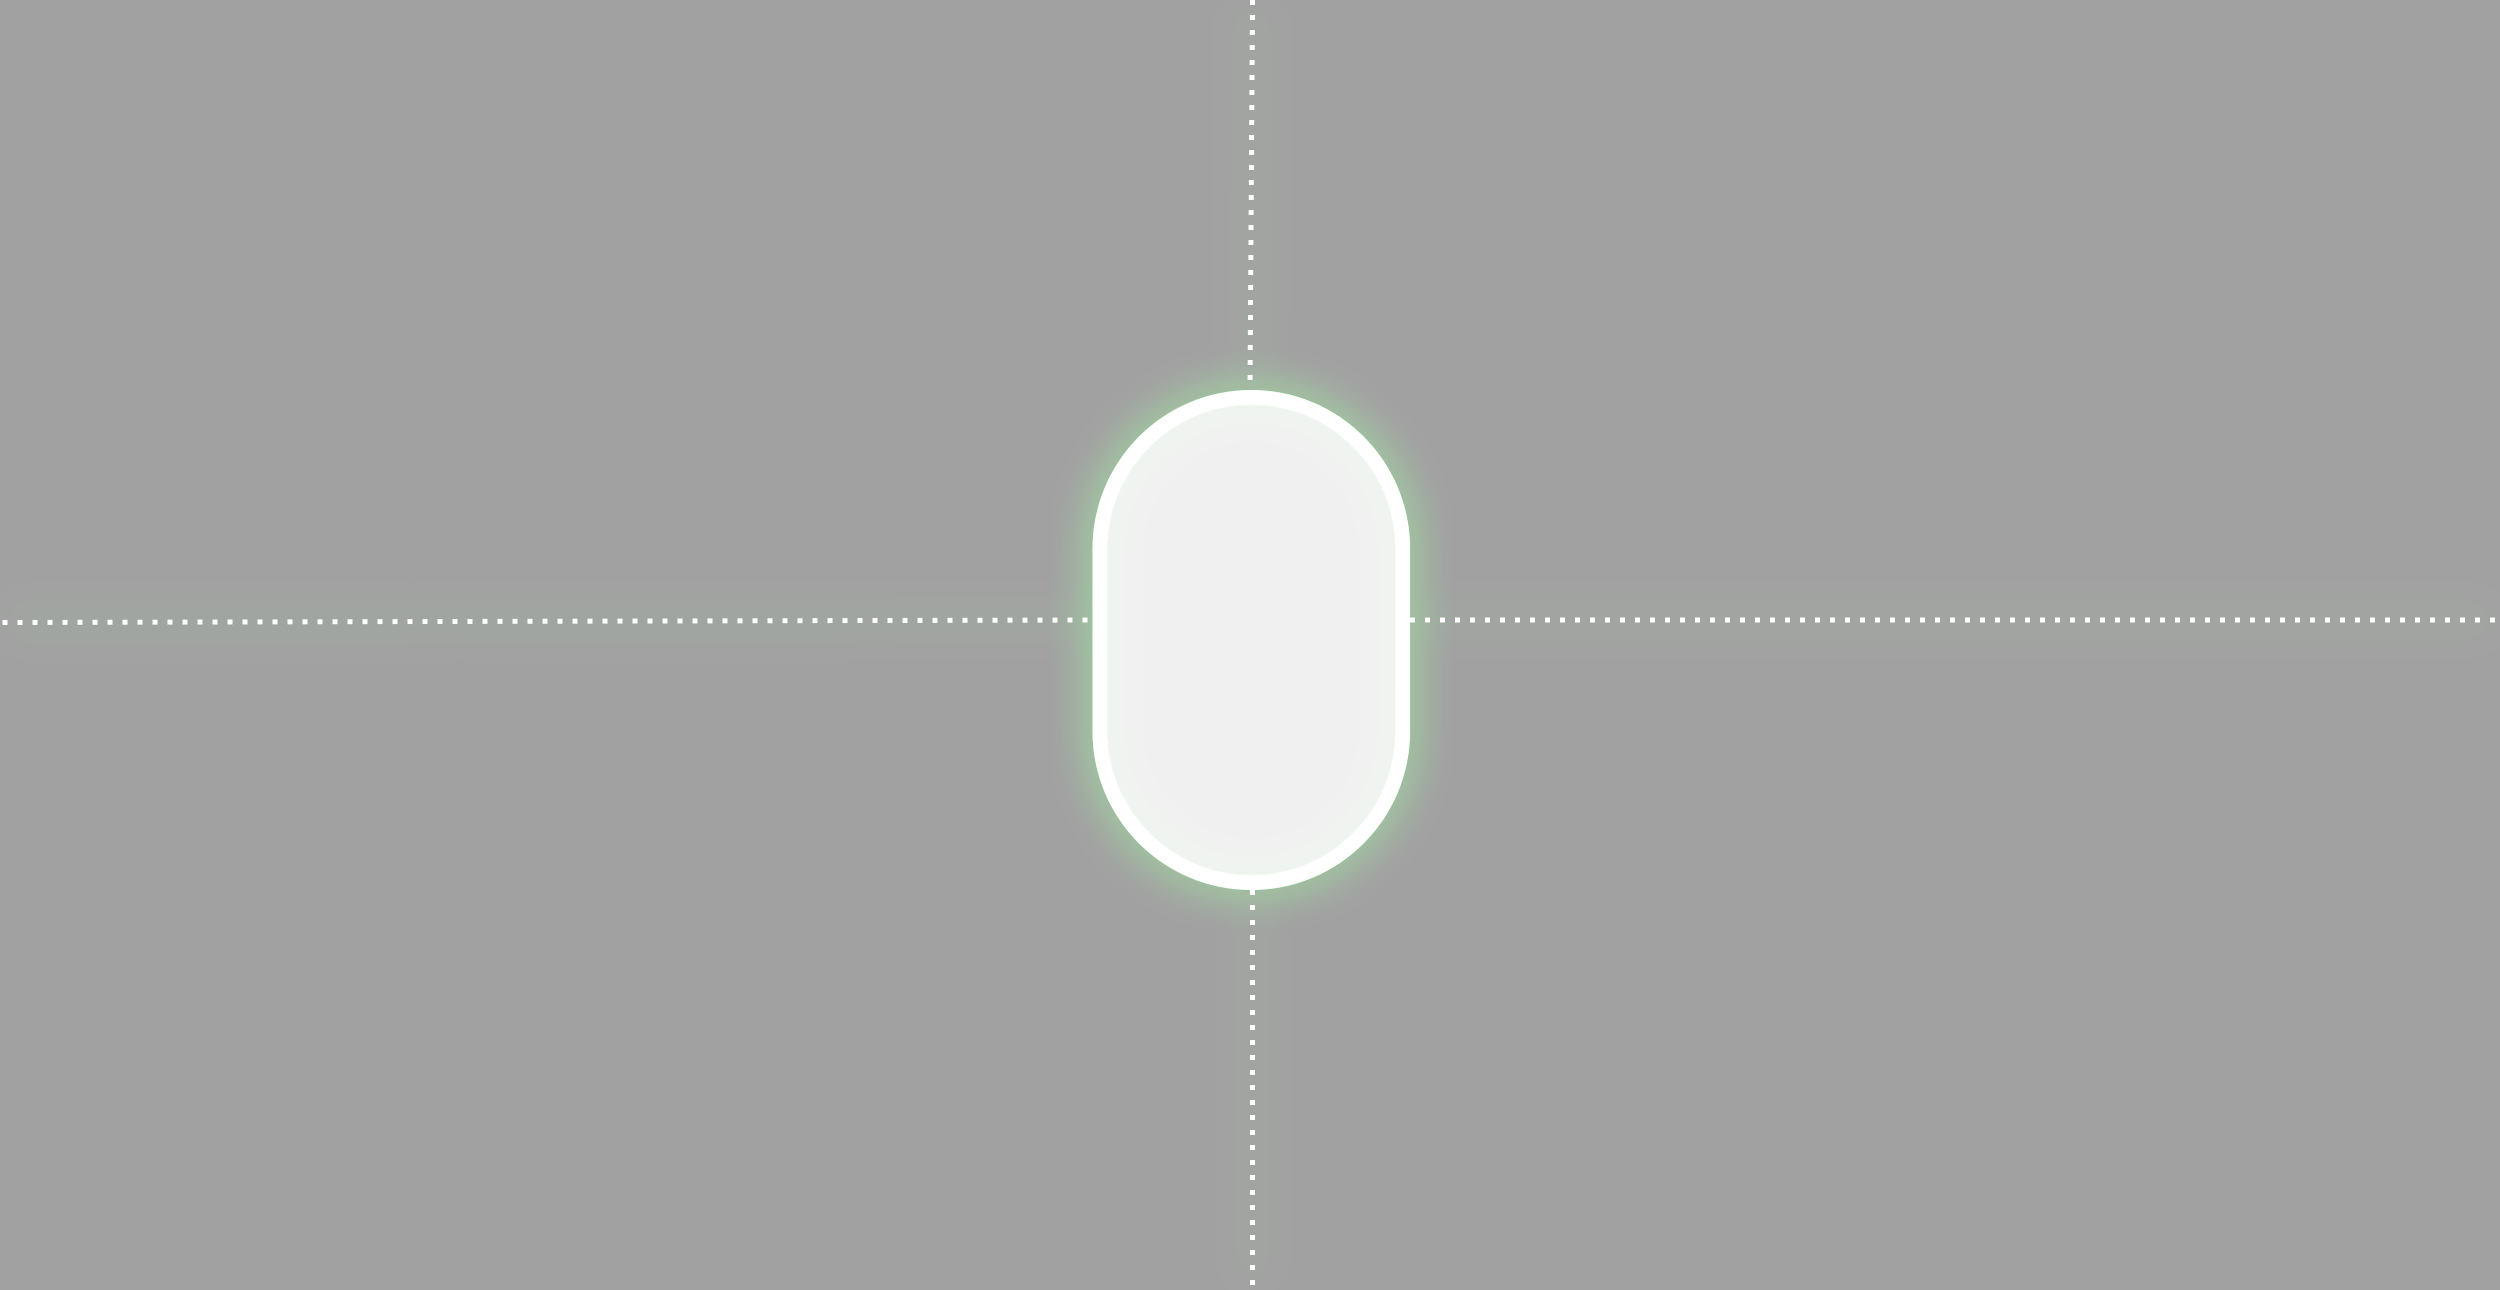
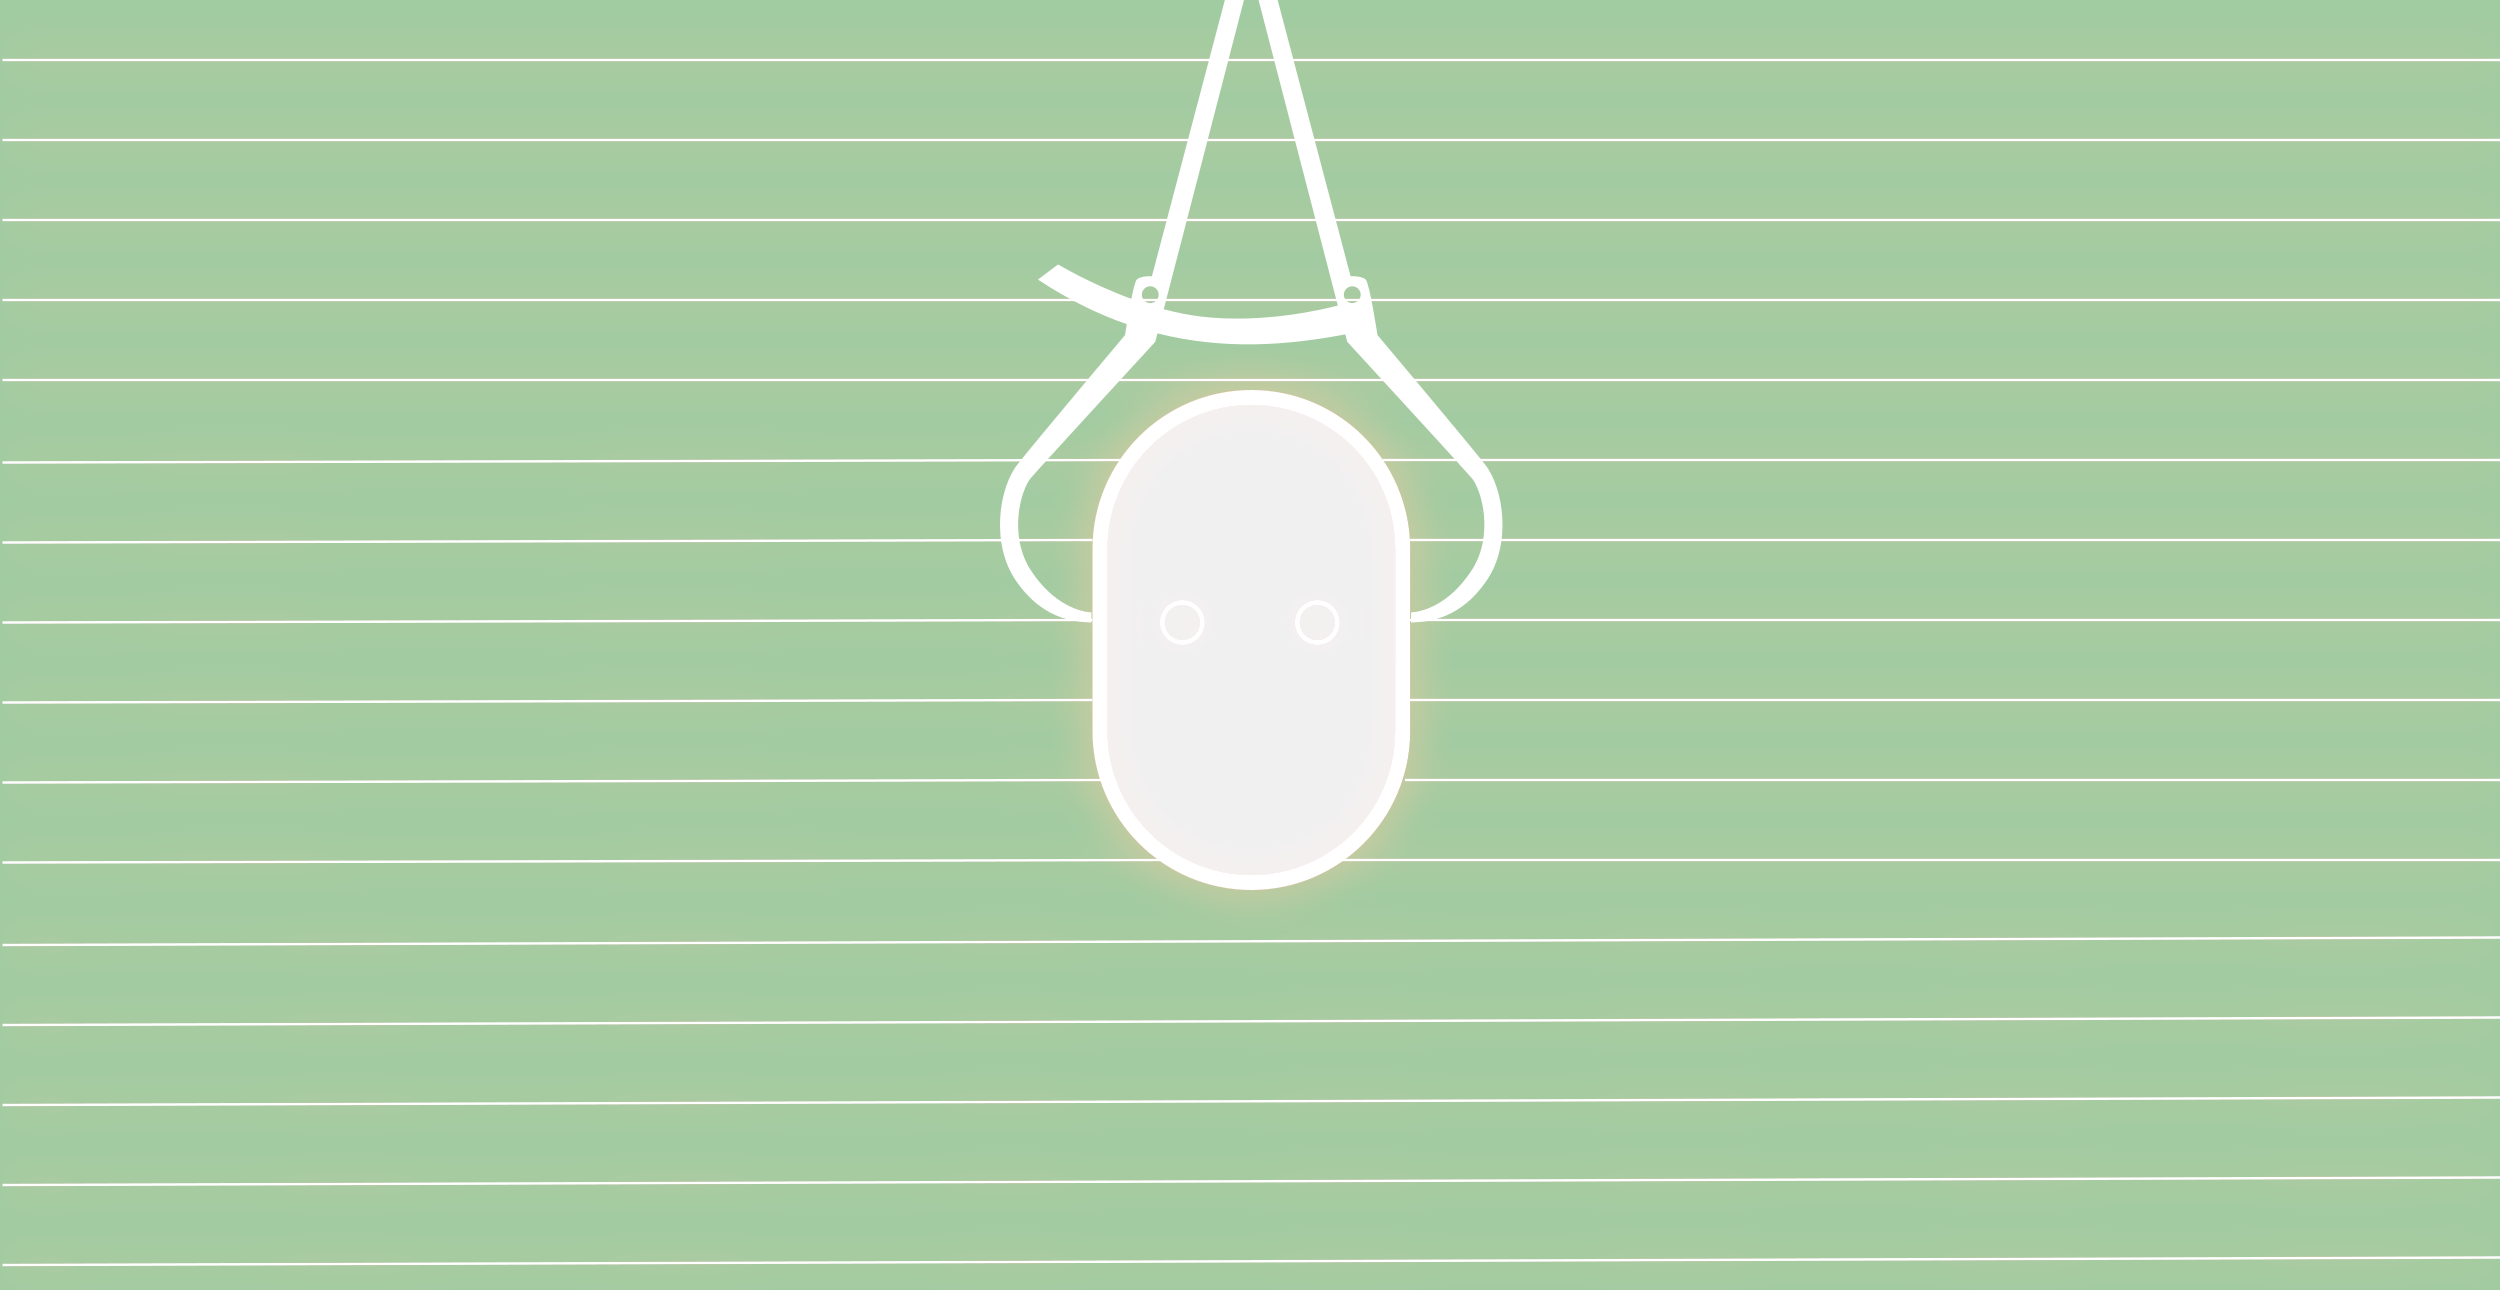
<svg xmlns="http://www.w3.org/2000/svg" width="1000" height="516" viewBox="0 0 1000 516" fill="none">
  <g clip-path="url(#clip0)">
-     <path fill-rule="evenodd" clip-rule="evenodd" d="M1000 0H0V516H1000V0ZM500.5 156C465.43 156 437 184.43 437 219.5V292.5C437 327.57 465.43 356 500.5 356C535.57 356 564 327.57 564 292.5V219.5C564 184.43 535.57 156 500.5 156Z" fill="black" fill-opacity="0.33" />
+     <path fill-rule="evenodd" clip-rule="evenodd" d="M1000 0H0V516H1000V0ZM500.5 156C465.43 156 437 184.43 437 219.5V292.5C437 327.57 465.43 356 500.5 356C535.57 356 564 327.57 564 292.5V219.5C564 184.43 535.57 156 500.5 156Z" fill="#038100" fill-opacity="0.33" />
    <g style="mix-blend-mode:lighten" filter="url(#filter0_d)">
-       <path d="M564 248L1001 248" stroke="white" stroke-width="2" stroke-dasharray="2 4" />
+       <path d="M558.065 219.543L558.053 292.475L564.068 292.477L564.08 219.544L558.065 219.543ZM443.015 292.457L443.027 219.525L437.012 219.523L437 292.456L443.015 292.457ZM500.525 349.985C468.758 349.98 443.01 324.223 443.015 292.457L437 292.456C436.995 327.544 465.435 355.994 500.523 356L500.525 349.985ZM558.053 292.475C558.047 324.242 532.292 349.99 500.525 349.985L500.523 356C535.613 356.006 564.062 327.565 564.068 292.477L558.053 292.475ZM500.555 162.015C532.322 162.02 558.07 187.777 558.065 219.543L564.08 219.544C564.085 184.456 535.645 156.006 500.556 156L500.555 162.015ZM500.556 156C465.468 155.994 437.017 184.435 437.012 219.523L443.027 219.525C443.032 187.758 468.789 162.01 500.555 162.015L500.556 156Z" fill="white" />
    </g>
    <g style="mix-blend-mode:lighten" filter="url(#filter1_d)">
-       <path d="M501 356L501 518" stroke="white" stroke-width="2" stroke-dasharray="2 4" />
+       <path d="M564 248L1001 248" stroke="white" />
    </g>
    <g style="mix-blend-mode:lighten" filter="url(#filter2_d)">
-       <path d="M558.065 219.543L558.053 292.475L564.068 292.477L564.08 219.544L558.065 219.543ZM443.015 292.457L443.027 219.525L437.012 219.523L437 292.456L443.015 292.457ZM500.525 349.985C468.758 349.98 443.01 324.223 443.015 292.457L437 292.456C436.995 327.544 465.435 355.994 500.523 356L500.525 349.985ZM558.053 292.475C558.047 324.242 532.292 349.99 500.525 349.985L500.523 356C535.613 356.006 564.062 327.565 564.068 292.477L558.053 292.475ZM500.555 162.015C532.322 162.02 558.07 187.777 558.065 219.543L564.08 219.544C564.085 184.456 535.645 156.006 500.556 156L500.555 162.015ZM500.556 156C465.468 155.994 437.017 184.435 437.012 219.523L443.027 219.525C443.032 187.758 468.789 162.01 500.555 162.015L500.556 156Z" fill="white" />
+       <path d="M564 280L1001 280" stroke="white" />
    </g>
    <g style="mix-blend-mode:lighten" filter="url(#filter3_d)">
-       <path d="M1 249L437 248" stroke="white" stroke-width="2" stroke-dasharray="2 4" />
+       <path d="M562 312L1001 312" stroke="white" />
    </g>
    <g style="mix-blend-mode:lighten" filter="url(#filter4_d)">
-       <path d="M501 0L500 156" stroke="white" stroke-width="2" stroke-dasharray="2 4" />
-     </g>
+       <path d="M537 344L1001 344" stroke="white" />
+     </g>
+     <g style="mix-blend-mode:lighten" filter="url(#filter5_d)">
+       <path d="M564 216L1001 216" stroke="white" />
+     </g>
+     <g style="mix-blend-mode:lighten" filter="url(#filter6_d)">
+       <path d="M553 184L1001 184" stroke="white" />
+     </g>
+     <g style="mix-blend-mode:lighten" filter="url(#filter7_d)">
+       <path d="M1 152L1001 152" stroke="white" />
+     </g>
+     <g style="mix-blend-mode:lighten" filter="url(#filter8_d)">
+       <path d="M1 120L1001 120" stroke="white" />
+     </g>
+     <g style="mix-blend-mode:lighten" filter="url(#filter9_d)">
+       <path d="M1 88L1001 88" stroke="white" />
+     </g>
+     <g style="mix-blend-mode:lighten" filter="url(#filter10_d)">
+       <path d="M1 56L1001 56" stroke="white" />
+     </g>
+     <g style="mix-blend-mode:lighten" filter="url(#filter11_d)">
+       <path d="M1 24L1001 24" stroke="white" />
+     </g>
+     <g style="mix-blend-mode:lighten" filter="url(#filter12_d)">
+       <path d="M564 -8L1001 -8" stroke="white" />
+     </g>
+     <g style="mix-blend-mode:lighten" filter="url(#filter13_d)">
+       <path d="M1 249L437 248" stroke="white" />
+     </g>
+     <g style="mix-blend-mode:lighten" filter="url(#filter14_d)">
+       <path d="M1 281L437 280" stroke="white" />
+     </g>
+     <g style="mix-blend-mode:lighten" filter="url(#filter15_d)">
+       <path d="M1 313L442 312" stroke="white" />
+     </g>
+     <g style="mix-blend-mode:lighten" filter="url(#filter16_d)">
+       <path d="M1 345L470 344" stroke="white" />
+     </g>
+     <g style="mix-blend-mode:lighten" filter="url(#filter17_d)">
+       <path d="M1 378L1001 375" stroke="white" />
+     </g>
+     <g style="mix-blend-mode:lighten" filter="url(#filter18_d)">
+       <path d="M1 410L1001 407" stroke="white" />
+     </g>
+     <g style="mix-blend-mode:lighten" filter="url(#filter19_d)">
+       <path d="M1 442L1001 439" stroke="white" />
+     </g>
+     <g style="mix-blend-mode:lighten" filter="url(#filter20_d)">
+       <path d="M1 474L1001 471" stroke="white" />
+     </g>
+     <g style="mix-blend-mode:lighten" filter="url(#filter21_d)">
+       <path d="M1 506L1001 503" stroke="white" />
+     </g>
+     <g style="mix-blend-mode:lighten" filter="url(#filter22_d)">
+       <path d="M1 217L437 216" stroke="white" />
+     </g>
+     <g style="mix-blend-mode:lighten" filter="url(#filter23_d)">
+       <path d="M1 185L451 184" stroke="white" />
+     </g>
+     <g style="mix-blend-mode:lighten" filter="url(#filter24_d)">
+       <path d="M1 -7L437 -8" stroke="white" />
+     </g>
+     <g style="mix-blend-mode:lighten" filter="url(#filter25_d)">
+       <path d="M472.942 256.993C477.36 256.994 480.942 253.413 480.943 248.995C480.944 244.577 477.363 240.994 472.944 240.993C468.526 240.993 464.944 244.574 464.943 248.992C464.942 253.41 468.523 256.993 472.942 256.993Z" stroke="white" stroke-width="2" />
+     </g>
+     <g style="mix-blend-mode:lighten" filter="url(#filter26_d)">
+       <path d="M526.929 257.006C531.347 257.007 534.93 253.426 534.93 249.007C534.931 244.589 531.35 241.007 526.932 241.006C522.513 241.005 518.931 244.587 518.93 249.005C518.93 253.423 522.511 257.005 526.929 257.006Z" stroke="white" stroke-width="2" />
+     </g>
+     <path fill-rule="evenodd" clip-rule="evenodd" d="M492.147 -8.345C491.088 -9.941 490.472 -11.855 490.472 -13.914C490.472 -19.484 494.987 -24 500.558 -24C506.128 -24 510.644 -19.484 510.644 -13.914C510.644 -11.802 509.995 -9.842 508.886 -8.223L540.23 110.482C540.23 110.482 544.698 110.243 546.281 111.827C547.865 113.41 550.988 134.016 550.988 134.016C550.988 134.016 586.626 176.378 594.023 185.792C601.419 195.205 604.781 217.395 594.695 232.188C584.609 246.981 572.505 248.774 564.436 248.998L564.436 244.964C568.695 244.739 579.498 242.139 588.643 228.153C597.787 214.167 592.678 195.878 588.643 191.171C584.608 186.464 538.884 136.706 538.884 136.706L538.119 133.755C514.905 138.155 489.733 140.094 462.984 133.358L462.116 136.706C462.116 136.706 416.392 186.464 412.357 191.171C408.323 195.878 403.213 214.167 412.357 228.153C421.502 242.139 432.305 244.739 436.564 244.964L436.564 248.998C428.495 248.774 416.391 246.981 406.305 232.188C396.22 217.395 399.581 195.205 406.977 185.792C414.374 176.378 450.012 134.016 450.012 134.016C450.012 134.016 450.283 132.232 450.705 129.672C439.123 125.625 427.265 119.836 415.162 111.827L423.231 105.773C423.231 105.773 435.838 113.397 452.534 119.544C453.315 115.69 454.125 112.42 454.719 111.827C456.302 110.243 460.77 110.482 460.77 110.482L492.147 -8.345ZM498.623 -4.013L465.494 123.683C470.37 124.988 475.388 126.025 480.386 126.62C505.349 129.592 529.787 123.632 535.123 122.208L502.383 -3.992C501.791 -3.884 501.181 -3.827 500.558 -3.827C499.896 -3.827 499.249 -3.891 498.623 -4.013ZM463.46 117.878C463.46 116.022 461.954 114.516 460.098 114.516C458.241 114.516 456.736 116.022 456.736 117.878C456.736 119.735 458.241 121.24 460.098 121.24C461.954 121.24 463.46 119.735 463.46 117.878ZM540.902 114.516C539.045 114.516 537.54 116.022 537.54 117.878C537.54 119.735 539.045 121.24 540.902 121.24C542.759 121.24 544.264 119.735 544.264 117.878C544.264 116.022 542.759 114.516 540.902 114.516ZM500.558 -19.965C497.215 -19.965 494.506 -17.255 494.506 -13.913C494.506 -10.571 497.215 -7.861 500.558 -7.861C503.9 -7.861 506.609 -10.571 506.609 -13.913C506.609 -17.255 503.9 -19.965 500.558 -19.965Z" fill="white" />
  </g>
  <defs>
-     <filter id="filter0_d" x="548" y="231" width="469" height="34" filterUnits="userSpaceOnUse" color-interpolation-filters="sRGB">
-       <feFlood flood-opacity="0" result="BackgroundImageFix" />
-       <feColorMatrix in="SourceAlpha" type="matrix" values="0 0 0 0 0 0 0 0 0 0 0 0 0 0 0 0 0 0 127 0" result="hardAlpha" />
-       <feOffset />
-       <feGaussianBlur stdDeviation="8" />
-       <feColorMatrix type="matrix" values="0 0 0 0 0.02 0 0 0 0 1 0 0 0 0 0 0 0 0 1 0" />
-       <feBlend mode="normal" in2="BackgroundImageFix" result="effect1_dropShadow" />
-       <feBlend mode="normal" in="SourceGraphic" in2="effect1_dropShadow" result="shape" />
-     </filter>
-     <filter id="filter1_d" x="484" y="340" width="34" height="194" filterUnits="userSpaceOnUse" color-interpolation-filters="sRGB">
-       <feFlood flood-opacity="0" result="BackgroundImageFix" />
-       <feColorMatrix in="SourceAlpha" type="matrix" values="0 0 0 0 0 0 0 0 0 0 0 0 0 0 0 0 0 0 127 0" result="hardAlpha" />
-       <feOffset />
-       <feGaussianBlur stdDeviation="8" />
-       <feColorMatrix type="matrix" values="0 0 0 0 0.02 0 0 0 0 1 0 0 0 0 0 0 0 0 1 0" />
-       <feBlend mode="normal" in2="BackgroundImageFix" result="effect1_dropShadow" />
-       <feBlend mode="normal" in="SourceGraphic" in2="effect1_dropShadow" result="shape" />
-     </filter>
-     <filter id="filter2_d" x="421" y="140" width="159.08" height="232" filterUnits="userSpaceOnUse" color-interpolation-filters="sRGB">
-       <feFlood flood-opacity="0" result="BackgroundImageFix" />
-       <feColorMatrix in="SourceAlpha" type="matrix" values="0 0 0 0 0 0 0 0 0 0 0 0 0 0 0 0 0 0 127 0" result="hardAlpha" />
-       <feOffset />
-       <feGaussianBlur stdDeviation="8" />
-       <feColorMatrix type="matrix" values="0 0 0 0 0.02 0 0 0 0 1 0 0 0 0 0 0 0 0 1 0" />
-       <feBlend mode="normal" in2="BackgroundImageFix" result="effect1_dropShadow" />
-       <feBlend mode="normal" in="SourceGraphic" in2="effect1_dropShadow" result="shape" />
-     </filter>
-     <filter id="filter3_d" x="-15.002" y="231" width="468.005" height="35" filterUnits="userSpaceOnUse" color-interpolation-filters="sRGB">
-       <feFlood flood-opacity="0" result="BackgroundImageFix" />
-       <feColorMatrix in="SourceAlpha" type="matrix" values="0 0 0 0 0 0 0 0 0 0 0 0 0 0 0 0 0 0 127 0" result="hardAlpha" />
-       <feOffset />
-       <feGaussianBlur stdDeviation="8" />
-       <feColorMatrix type="matrix" values="0 0 0 0 0.02 0 0 0 0 1 0 0 0 0 0 0 0 0 1 0" />
-       <feBlend mode="normal" in2="BackgroundImageFix" result="effect1_dropShadow" />
-       <feBlend mode="normal" in="SourceGraphic" in2="effect1_dropShadow" result="shape" />
-     </filter>
-     <filter id="filter4_d" x="483" y="-16.006" width="35" height="188.013" filterUnits="userSpaceOnUse" color-interpolation-filters="sRGB">
-       <feFlood flood-opacity="0" result="BackgroundImageFix" />
-       <feColorMatrix in="SourceAlpha" type="matrix" values="0 0 0 0 0 0 0 0 0 0 0 0 0 0 0 0 0 0 127 0" result="hardAlpha" />
-       <feOffset />
-       <feGaussianBlur stdDeviation="8" />
-       <feColorMatrix type="matrix" values="0 0 0 0 0.02 0 0 0 0 1 0 0 0 0 0 0 0 0 1 0" />
+     <filter id="filter0_d" x="421" y="140" width="159.08" height="232" filterUnits="userSpaceOnUse" color-interpolation-filters="sRGB">
+       <feFlood flood-opacity="0" result="BackgroundImageFix" />
+       <feColorMatrix in="SourceAlpha" type="matrix" values="0 0 0 0 0 0 0 0 0 0 0 0 0 0 0 0 0 0 127 0" result="hardAlpha" />
+       <feOffset />
+       <feGaussianBlur stdDeviation="8" />
+       <feColorMatrix type="matrix" values="0 0 0 0 1 0 0 0 0 0 0 0 0 0 0 0 0 0 1 0" />
+       <feBlend mode="normal" in2="BackgroundImageFix" result="effect1_dropShadow" />
+       <feBlend mode="normal" in="SourceGraphic" in2="effect1_dropShadow" result="shape" />
+     </filter>
+     <filter id="filter1_d" x="548" y="231.5" width="469" height="33" filterUnits="userSpaceOnUse" color-interpolation-filters="sRGB">
+       <feFlood flood-opacity="0" result="BackgroundImageFix" />
+       <feColorMatrix in="SourceAlpha" type="matrix" values="0 0 0 0 0 0 0 0 0 0 0 0 0 0 0 0 0 0 127 0" result="hardAlpha" />
+       <feOffset />
+       <feGaussianBlur stdDeviation="8" />
+       <feColorMatrix type="matrix" values="0 0 0 0 1 0 0 0 0 0 0 0 0 0 0 0 0 0 1 0" />
+       <feBlend mode="normal" in2="BackgroundImageFix" result="effect1_dropShadow" />
+       <feBlend mode="normal" in="SourceGraphic" in2="effect1_dropShadow" result="shape" />
+     </filter>
+     <filter id="filter2_d" x="548" y="263.5" width="469" height="33" filterUnits="userSpaceOnUse" color-interpolation-filters="sRGB">
+       <feFlood flood-opacity="0" result="BackgroundImageFix" />
+       <feColorMatrix in="SourceAlpha" type="matrix" values="0 0 0 0 0 0 0 0 0 0 0 0 0 0 0 0 0 0 127 0" result="hardAlpha" />
+       <feOffset />
+       <feGaussianBlur stdDeviation="8" />
+       <feColorMatrix type="matrix" values="0 0 0 0 1 0 0 0 0 0 0 0 0 0 0 0 0 0 1 0" />
+       <feBlend mode="normal" in2="BackgroundImageFix" result="effect1_dropShadow" />
+       <feBlend mode="normal" in="SourceGraphic" in2="effect1_dropShadow" result="shape" />
+     </filter>
+     <filter id="filter3_d" x="546" y="295.5" width="471" height="33" filterUnits="userSpaceOnUse" color-interpolation-filters="sRGB">
+       <feFlood flood-opacity="0" result="BackgroundImageFix" />
+       <feColorMatrix in="SourceAlpha" type="matrix" values="0 0 0 0 0 0 0 0 0 0 0 0 0 0 0 0 0 0 127 0" result="hardAlpha" />
+       <feOffset />
+       <feGaussianBlur stdDeviation="8" />
+       <feColorMatrix type="matrix" values="0 0 0 0 1 0 0 0 0 0 0 0 0 0 0 0 0 0 1 0" />
+       <feBlend mode="normal" in2="BackgroundImageFix" result="effect1_dropShadow" />
+       <feBlend mode="normal" in="SourceGraphic" in2="effect1_dropShadow" result="shape" />
+     </filter>
+     <filter id="filter4_d" x="521" y="327.5" width="496" height="33" filterUnits="userSpaceOnUse" color-interpolation-filters="sRGB">
+       <feFlood flood-opacity="0" result="BackgroundImageFix" />
+       <feColorMatrix in="SourceAlpha" type="matrix" values="0 0 0 0 0 0 0 0 0 0 0 0 0 0 0 0 0 0 127 0" result="hardAlpha" />
+       <feOffset />
+       <feGaussianBlur stdDeviation="8" />
+       <feColorMatrix type="matrix" values="0 0 0 0 1 0 0 0 0 0 0 0 0 0 0 0 0 0 1 0" />
+       <feBlend mode="normal" in2="BackgroundImageFix" result="effect1_dropShadow" />
+       <feBlend mode="normal" in="SourceGraphic" in2="effect1_dropShadow" result="shape" />
+     </filter>
+     <filter id="filter5_d" x="548" y="199.5" width="469" height="33" filterUnits="userSpaceOnUse" color-interpolation-filters="sRGB">
+       <feFlood flood-opacity="0" result="BackgroundImageFix" />
+       <feColorMatrix in="SourceAlpha" type="matrix" values="0 0 0 0 0 0 0 0 0 0 0 0 0 0 0 0 0 0 127 0" result="hardAlpha" />
+       <feOffset />
+       <feGaussianBlur stdDeviation="8" />
+       <feColorMatrix type="matrix" values="0 0 0 0 1 0 0 0 0 0 0 0 0 0 0 0 0 0 1 0" />
+       <feBlend mode="normal" in2="BackgroundImageFix" result="effect1_dropShadow" />
+       <feBlend mode="normal" in="SourceGraphic" in2="effect1_dropShadow" result="shape" />
+     </filter>
+     <filter id="filter6_d" x="537" y="167.5" width="480" height="33" filterUnits="userSpaceOnUse" color-interpolation-filters="sRGB">
+       <feFlood flood-opacity="0" result="BackgroundImageFix" />
+       <feColorMatrix in="SourceAlpha" type="matrix" values="0 0 0 0 0 0 0 0 0 0 0 0 0 0 0 0 0 0 127 0" result="hardAlpha" />
+       <feOffset />
+       <feGaussianBlur stdDeviation="8" />
+       <feColorMatrix type="matrix" values="0 0 0 0 1 0 0 0 0 0 0 0 0 0 0 0 0 0 1 0" />
+       <feBlend mode="normal" in2="BackgroundImageFix" result="effect1_dropShadow" />
+       <feBlend mode="normal" in="SourceGraphic" in2="effect1_dropShadow" result="shape" />
+     </filter>
+     <filter id="filter7_d" x="-15" y="135.5" width="1032" height="33" filterUnits="userSpaceOnUse" color-interpolation-filters="sRGB">
+       <feFlood flood-opacity="0" result="BackgroundImageFix" />
+       <feColorMatrix in="SourceAlpha" type="matrix" values="0 0 0 0 0 0 0 0 0 0 0 0 0 0 0 0 0 0 127 0" result="hardAlpha" />
+       <feOffset />
+       <feGaussianBlur stdDeviation="8" />
+       <feColorMatrix type="matrix" values="0 0 0 0 1 0 0 0 0 0 0 0 0 0 0 0 0 0 1 0" />
+       <feBlend mode="normal" in2="BackgroundImageFix" result="effect1_dropShadow" />
+       <feBlend mode="normal" in="SourceGraphic" in2="effect1_dropShadow" result="shape" />
+     </filter>
+     <filter id="filter8_d" x="-15" y="103.5" width="1032" height="33" filterUnits="userSpaceOnUse" color-interpolation-filters="sRGB">
+       <feFlood flood-opacity="0" result="BackgroundImageFix" />
+       <feColorMatrix in="SourceAlpha" type="matrix" values="0 0 0 0 0 0 0 0 0 0 0 0 0 0 0 0 0 0 127 0" result="hardAlpha" />
+       <feOffset />
+       <feGaussianBlur stdDeviation="8" />
+       <feColorMatrix type="matrix" values="0 0 0 0 1 0 0 0 0 0 0 0 0 0 0 0 0 0 1 0" />
+       <feBlend mode="normal" in2="BackgroundImageFix" result="effect1_dropShadow" />
+       <feBlend mode="normal" in="SourceGraphic" in2="effect1_dropShadow" result="shape" />
+     </filter>
+     <filter id="filter9_d" x="-15" y="71.5" width="1032" height="33" filterUnits="userSpaceOnUse" color-interpolation-filters="sRGB">
+       <feFlood flood-opacity="0" result="BackgroundImageFix" />
+       <feColorMatrix in="SourceAlpha" type="matrix" values="0 0 0 0 0 0 0 0 0 0 0 0 0 0 0 0 0 0 127 0" result="hardAlpha" />
+       <feOffset />
+       <feGaussianBlur stdDeviation="8" />
+       <feColorMatrix type="matrix" values="0 0 0 0 1 0 0 0 0 0 0 0 0 0 0 0 0 0 1 0" />
+       <feBlend mode="normal" in2="BackgroundImageFix" result="effect1_dropShadow" />
+       <feBlend mode="normal" in="SourceGraphic" in2="effect1_dropShadow" result="shape" />
+     </filter>
+     <filter id="filter10_d" x="-15" y="39.5" width="1032" height="33" filterUnits="userSpaceOnUse" color-interpolation-filters="sRGB">
+       <feFlood flood-opacity="0" result="BackgroundImageFix" />
+       <feColorMatrix in="SourceAlpha" type="matrix" values="0 0 0 0 0 0 0 0 0 0 0 0 0 0 0 0 0 0 127 0" result="hardAlpha" />
+       <feOffset />
+       <feGaussianBlur stdDeviation="8" />
+       <feColorMatrix type="matrix" values="0 0 0 0 1 0 0 0 0 0 0 0 0 0 0 0 0 0 1 0" />
+       <feBlend mode="normal" in2="BackgroundImageFix" result="effect1_dropShadow" />
+       <feBlend mode="normal" in="SourceGraphic" in2="effect1_dropShadow" result="shape" />
+     </filter>
+     <filter id="filter11_d" x="-15" y="7.5" width="1032" height="33" filterUnits="userSpaceOnUse" color-interpolation-filters="sRGB">
+       <feFlood flood-opacity="0" result="BackgroundImageFix" />
+       <feColorMatrix in="SourceAlpha" type="matrix" values="0 0 0 0 0 0 0 0 0 0 0 0 0 0 0 0 0 0 127 0" result="hardAlpha" />
+       <feOffset />
+       <feGaussianBlur stdDeviation="8" />
+       <feColorMatrix type="matrix" values="0 0 0 0 1 0 0 0 0 0 0 0 0 0 0 0 0 0 1 0" />
+       <feBlend mode="normal" in2="BackgroundImageFix" result="effect1_dropShadow" />
+       <feBlend mode="normal" in="SourceGraphic" in2="effect1_dropShadow" result="shape" />
+     </filter>
+     <filter id="filter12_d" x="548" y="-24.5" width="469" height="33" filterUnits="userSpaceOnUse" color-interpolation-filters="sRGB">
+       <feFlood flood-opacity="0" result="BackgroundImageFix" />
+       <feColorMatrix in="SourceAlpha" type="matrix" values="0 0 0 0 0 0 0 0 0 0 0 0 0 0 0 0 0 0 127 0" result="hardAlpha" />
+       <feOffset />
+       <feGaussianBlur stdDeviation="8" />
+       <feColorMatrix type="matrix" values="0 0 0 0 1 0 0 0 0 0 0 0 0 0 0 0 0 0 1 0" />
+       <feBlend mode="normal" in2="BackgroundImageFix" result="effect1_dropShadow" />
+       <feBlend mode="normal" in="SourceGraphic" in2="effect1_dropShadow" result="shape" />
+     </filter>
+     <filter id="filter13_d" x="-15.001" y="231.5" width="468.002" height="34" filterUnits="userSpaceOnUse" color-interpolation-filters="sRGB">
+       <feFlood flood-opacity="0" result="BackgroundImageFix" />
+       <feColorMatrix in="SourceAlpha" type="matrix" values="0 0 0 0 0 0 0 0 0 0 0 0 0 0 0 0 0 0 127 0" result="hardAlpha" />
+       <feOffset />
+       <feGaussianBlur stdDeviation="8" />
+       <feColorMatrix type="matrix" values="0 0 0 0 1 0 0 0 0 0 0 0 0 0 0 0 0 0 1 0" />
+       <feBlend mode="normal" in2="BackgroundImageFix" result="effect1_dropShadow" />
+       <feBlend mode="normal" in="SourceGraphic" in2="effect1_dropShadow" result="shape" />
+     </filter>
+     <filter id="filter14_d" x="-15.001" y="263.5" width="468.002" height="34" filterUnits="userSpaceOnUse" color-interpolation-filters="sRGB">
+       <feFlood flood-opacity="0" result="BackgroundImageFix" />
+       <feColorMatrix in="SourceAlpha" type="matrix" values="0 0 0 0 0 0 0 0 0 0 0 0 0 0 0 0 0 0 127 0" result="hardAlpha" />
+       <feOffset />
+       <feGaussianBlur stdDeviation="8" />
+       <feColorMatrix type="matrix" values="0 0 0 0 1 0 0 0 0 0 0 0 0 0 0 0 0 0 1 0" />
+       <feBlend mode="normal" in2="BackgroundImageFix" result="effect1_dropShadow" />
+       <feBlend mode="normal" in="SourceGraphic" in2="effect1_dropShadow" result="shape" />
+     </filter>
+     <filter id="filter15_d" x="-15.001" y="295.5" width="473.002" height="34" filterUnits="userSpaceOnUse" color-interpolation-filters="sRGB">
+       <feFlood flood-opacity="0" result="BackgroundImageFix" />
+       <feColorMatrix in="SourceAlpha" type="matrix" values="0 0 0 0 0 0 0 0 0 0 0 0 0 0 0 0 0 0 127 0" result="hardAlpha" />
+       <feOffset />
+       <feGaussianBlur stdDeviation="8" />
+       <feColorMatrix type="matrix" values="0 0 0 0 1 0 0 0 0 0 0 0 0 0 0 0 0 0 1 0" />
+       <feBlend mode="normal" in2="BackgroundImageFix" result="effect1_dropShadow" />
+       <feBlend mode="normal" in="SourceGraphic" in2="effect1_dropShadow" result="shape" />
+     </filter>
+     <filter id="filter16_d" x="-15.001" y="327.5" width="501.002" height="34" filterUnits="userSpaceOnUse" color-interpolation-filters="sRGB">
+       <feFlood flood-opacity="0" result="BackgroundImageFix" />
+       <feColorMatrix in="SourceAlpha" type="matrix" values="0 0 0 0 0 0 0 0 0 0 0 0 0 0 0 0 0 0 127 0" result="hardAlpha" />
+       <feOffset />
+       <feGaussianBlur stdDeviation="8" />
+       <feColorMatrix type="matrix" values="0 0 0 0 1 0 0 0 0 0 0 0 0 0 0 0 0 0 1 0" />
+       <feBlend mode="normal" in2="BackgroundImageFix" result="effect1_dropShadow" />
+       <feBlend mode="normal" in="SourceGraphic" in2="effect1_dropShadow" result="shape" />
+     </filter>
+     <filter id="filter17_d" x="-15.002" y="358.5" width="1032" height="36" filterUnits="userSpaceOnUse" color-interpolation-filters="sRGB">
+       <feFlood flood-opacity="0" result="BackgroundImageFix" />
+       <feColorMatrix in="SourceAlpha" type="matrix" values="0 0 0 0 0 0 0 0 0 0 0 0 0 0 0 0 0 0 127 0" result="hardAlpha" />
+       <feOffset />
+       <feGaussianBlur stdDeviation="8" />
+       <feColorMatrix type="matrix" values="0 0 0 0 1 0 0 0 0 0 0 0 0 0 0 0 0 0 1 0" />
+       <feBlend mode="normal" in2="BackgroundImageFix" result="effect1_dropShadow" />
+       <feBlend mode="normal" in="SourceGraphic" in2="effect1_dropShadow" result="shape" />
+     </filter>
+     <filter id="filter18_d" x="-15.002" y="390.5" width="1032" height="36" filterUnits="userSpaceOnUse" color-interpolation-filters="sRGB">
+       <feFlood flood-opacity="0" result="BackgroundImageFix" />
+       <feColorMatrix in="SourceAlpha" type="matrix" values="0 0 0 0 0 0 0 0 0 0 0 0 0 0 0 0 0 0 127 0" result="hardAlpha" />
+       <feOffset />
+       <feGaussianBlur stdDeviation="8" />
+       <feColorMatrix type="matrix" values="0 0 0 0 1 0 0 0 0 0 0 0 0 0 0 0 0 0 1 0" />
+       <feBlend mode="normal" in2="BackgroundImageFix" result="effect1_dropShadow" />
+       <feBlend mode="normal" in="SourceGraphic" in2="effect1_dropShadow" result="shape" />
+     </filter>
+     <filter id="filter19_d" x="-15.002" y="422.5" width="1032" height="36" filterUnits="userSpaceOnUse" color-interpolation-filters="sRGB">
+       <feFlood flood-opacity="0" result="BackgroundImageFix" />
+       <feColorMatrix in="SourceAlpha" type="matrix" values="0 0 0 0 0 0 0 0 0 0 0 0 0 0 0 0 0 0 127 0" result="hardAlpha" />
+       <feOffset />
+       <feGaussianBlur stdDeviation="8" />
+       <feColorMatrix type="matrix" values="0 0 0 0 1 0 0 0 0 0 0 0 0 0 0 0 0 0 1 0" />
+       <feBlend mode="normal" in2="BackgroundImageFix" result="effect1_dropShadow" />
+       <feBlend mode="normal" in="SourceGraphic" in2="effect1_dropShadow" result="shape" />
+     </filter>
+     <filter id="filter20_d" x="-15.002" y="454.5" width="1032" height="36" filterUnits="userSpaceOnUse" color-interpolation-filters="sRGB">
+       <feFlood flood-opacity="0" result="BackgroundImageFix" />
+       <feColorMatrix in="SourceAlpha" type="matrix" values="0 0 0 0 0 0 0 0 0 0 0 0 0 0 0 0 0 0 127 0" result="hardAlpha" />
+       <feOffset />
+       <feGaussianBlur stdDeviation="8" />
+       <feColorMatrix type="matrix" values="0 0 0 0 1 0 0 0 0 0 0 0 0 0 0 0 0 0 1 0" />
+       <feBlend mode="normal" in2="BackgroundImageFix" result="effect1_dropShadow" />
+       <feBlend mode="normal" in="SourceGraphic" in2="effect1_dropShadow" result="shape" />
+     </filter>
+     <filter id="filter21_d" x="-15.002" y="486.5" width="1032" height="36" filterUnits="userSpaceOnUse" color-interpolation-filters="sRGB">
+       <feFlood flood-opacity="0" result="BackgroundImageFix" />
+       <feColorMatrix in="SourceAlpha" type="matrix" values="0 0 0 0 0 0 0 0 0 0 0 0 0 0 0 0 0 0 127 0" result="hardAlpha" />
+       <feOffset />
+       <feGaussianBlur stdDeviation="8" />
+       <feColorMatrix type="matrix" values="0 0 0 0 1 0 0 0 0 0 0 0 0 0 0 0 0 0 1 0" />
+       <feBlend mode="normal" in2="BackgroundImageFix" result="effect1_dropShadow" />
+       <feBlend mode="normal" in="SourceGraphic" in2="effect1_dropShadow" result="shape" />
+     </filter>
+     <filter id="filter22_d" x="-15.001" y="199.5" width="468.002" height="34" filterUnits="userSpaceOnUse" color-interpolation-filters="sRGB">
+       <feFlood flood-opacity="0" result="BackgroundImageFix" />
+       <feColorMatrix in="SourceAlpha" type="matrix" values="0 0 0 0 0 0 0 0 0 0 0 0 0 0 0 0 0 0 127 0" result="hardAlpha" />
+       <feOffset />
+       <feGaussianBlur stdDeviation="8" />
+       <feColorMatrix type="matrix" values="0 0 0 0 1 0 0 0 0 0 0 0 0 0 0 0 0 0 1 0" />
+       <feBlend mode="normal" in2="BackgroundImageFix" result="effect1_dropShadow" />
+       <feBlend mode="normal" in="SourceGraphic" in2="effect1_dropShadow" result="shape" />
+     </filter>
+     <filter id="filter23_d" x="-15.001" y="167.5" width="482.002" height="34" filterUnits="userSpaceOnUse" color-interpolation-filters="sRGB">
+       <feFlood flood-opacity="0" result="BackgroundImageFix" />
+       <feColorMatrix in="SourceAlpha" type="matrix" values="0 0 0 0 0 0 0 0 0 0 0 0 0 0 0 0 0 0 127 0" result="hardAlpha" />
+       <feOffset />
+       <feGaussianBlur stdDeviation="8" />
+       <feColorMatrix type="matrix" values="0 0 0 0 1 0 0 0 0 0 0 0 0 0 0 0 0 0 1 0" />
+       <feBlend mode="normal" in2="BackgroundImageFix" result="effect1_dropShadow" />
+       <feBlend mode="normal" in="SourceGraphic" in2="effect1_dropShadow" result="shape" />
+     </filter>
+     <filter id="filter24_d" x="-15.001" y="-24.5" width="468.002" height="34" filterUnits="userSpaceOnUse" color-interpolation-filters="sRGB">
+       <feFlood flood-opacity="0" result="BackgroundImageFix" />
+       <feColorMatrix in="SourceAlpha" type="matrix" values="0 0 0 0 0 0 0 0 0 0 0 0 0 0 0 0 0 0 127 0" result="hardAlpha" />
+       <feOffset />
+       <feGaussianBlur stdDeviation="8" />
+       <feColorMatrix type="matrix" values="0 0 0 0 1 0 0 0 0 0 0 0 0 0 0 0 0 0 1 0" />
+       <feBlend mode="normal" in2="BackgroundImageFix" result="effect1_dropShadow" />
+       <feBlend mode="normal" in="SourceGraphic" in2="effect1_dropShadow" result="shape" />
+     </filter>
+     <filter id="filter25_d" x="447.941" y="223.992" width="50.003" height="50.003" filterUnits="userSpaceOnUse" color-interpolation-filters="sRGB">
+       <feFlood flood-opacity="0" result="BackgroundImageFix" />
+       <feColorMatrix in="SourceAlpha" type="matrix" values="0 0 0 0 0 0 0 0 0 0 0 0 0 0 0 0 0 0 127 0" result="hardAlpha" />
+       <feOffset />
+       <feGaussianBlur stdDeviation="8" />
+       <feColorMatrix type="matrix" values="0 0 0 0 1 0 0 0 0 0 0 0 0 0 0 0 0 0 1 0" />
+       <feBlend mode="normal" in2="BackgroundImageFix" result="effect1_dropShadow" />
+       <feBlend mode="normal" in="SourceGraphic" in2="effect1_dropShadow" result="shape" />
+     </filter>
+     <filter id="filter26_d" x="501.929" y="224.005" width="50.003" height="50.003" filterUnits="userSpaceOnUse" color-interpolation-filters="sRGB">
+       <feFlood flood-opacity="0" result="BackgroundImageFix" />
+       <feColorMatrix in="SourceAlpha" type="matrix" values="0 0 0 0 0 0 0 0 0 0 0 0 0 0 0 0 0 0 127 0" result="hardAlpha" />
+       <feOffset />
+       <feGaussianBlur stdDeviation="8" />
+       <feColorMatrix type="matrix" values="0 0 0 0 1 0 0 0 0 0 0 0 0 0 0 0 0 0 1 0" />
      <feBlend mode="normal" in2="BackgroundImageFix" result="effect1_dropShadow" />
      <feBlend mode="normal" in="SourceGraphic" in2="effect1_dropShadow" result="shape" />
    </filter>
    <clipPath id="clip0">
      <rect width="1000" height="516" fill="white" />
    </clipPath>
  </defs>
</svg>
